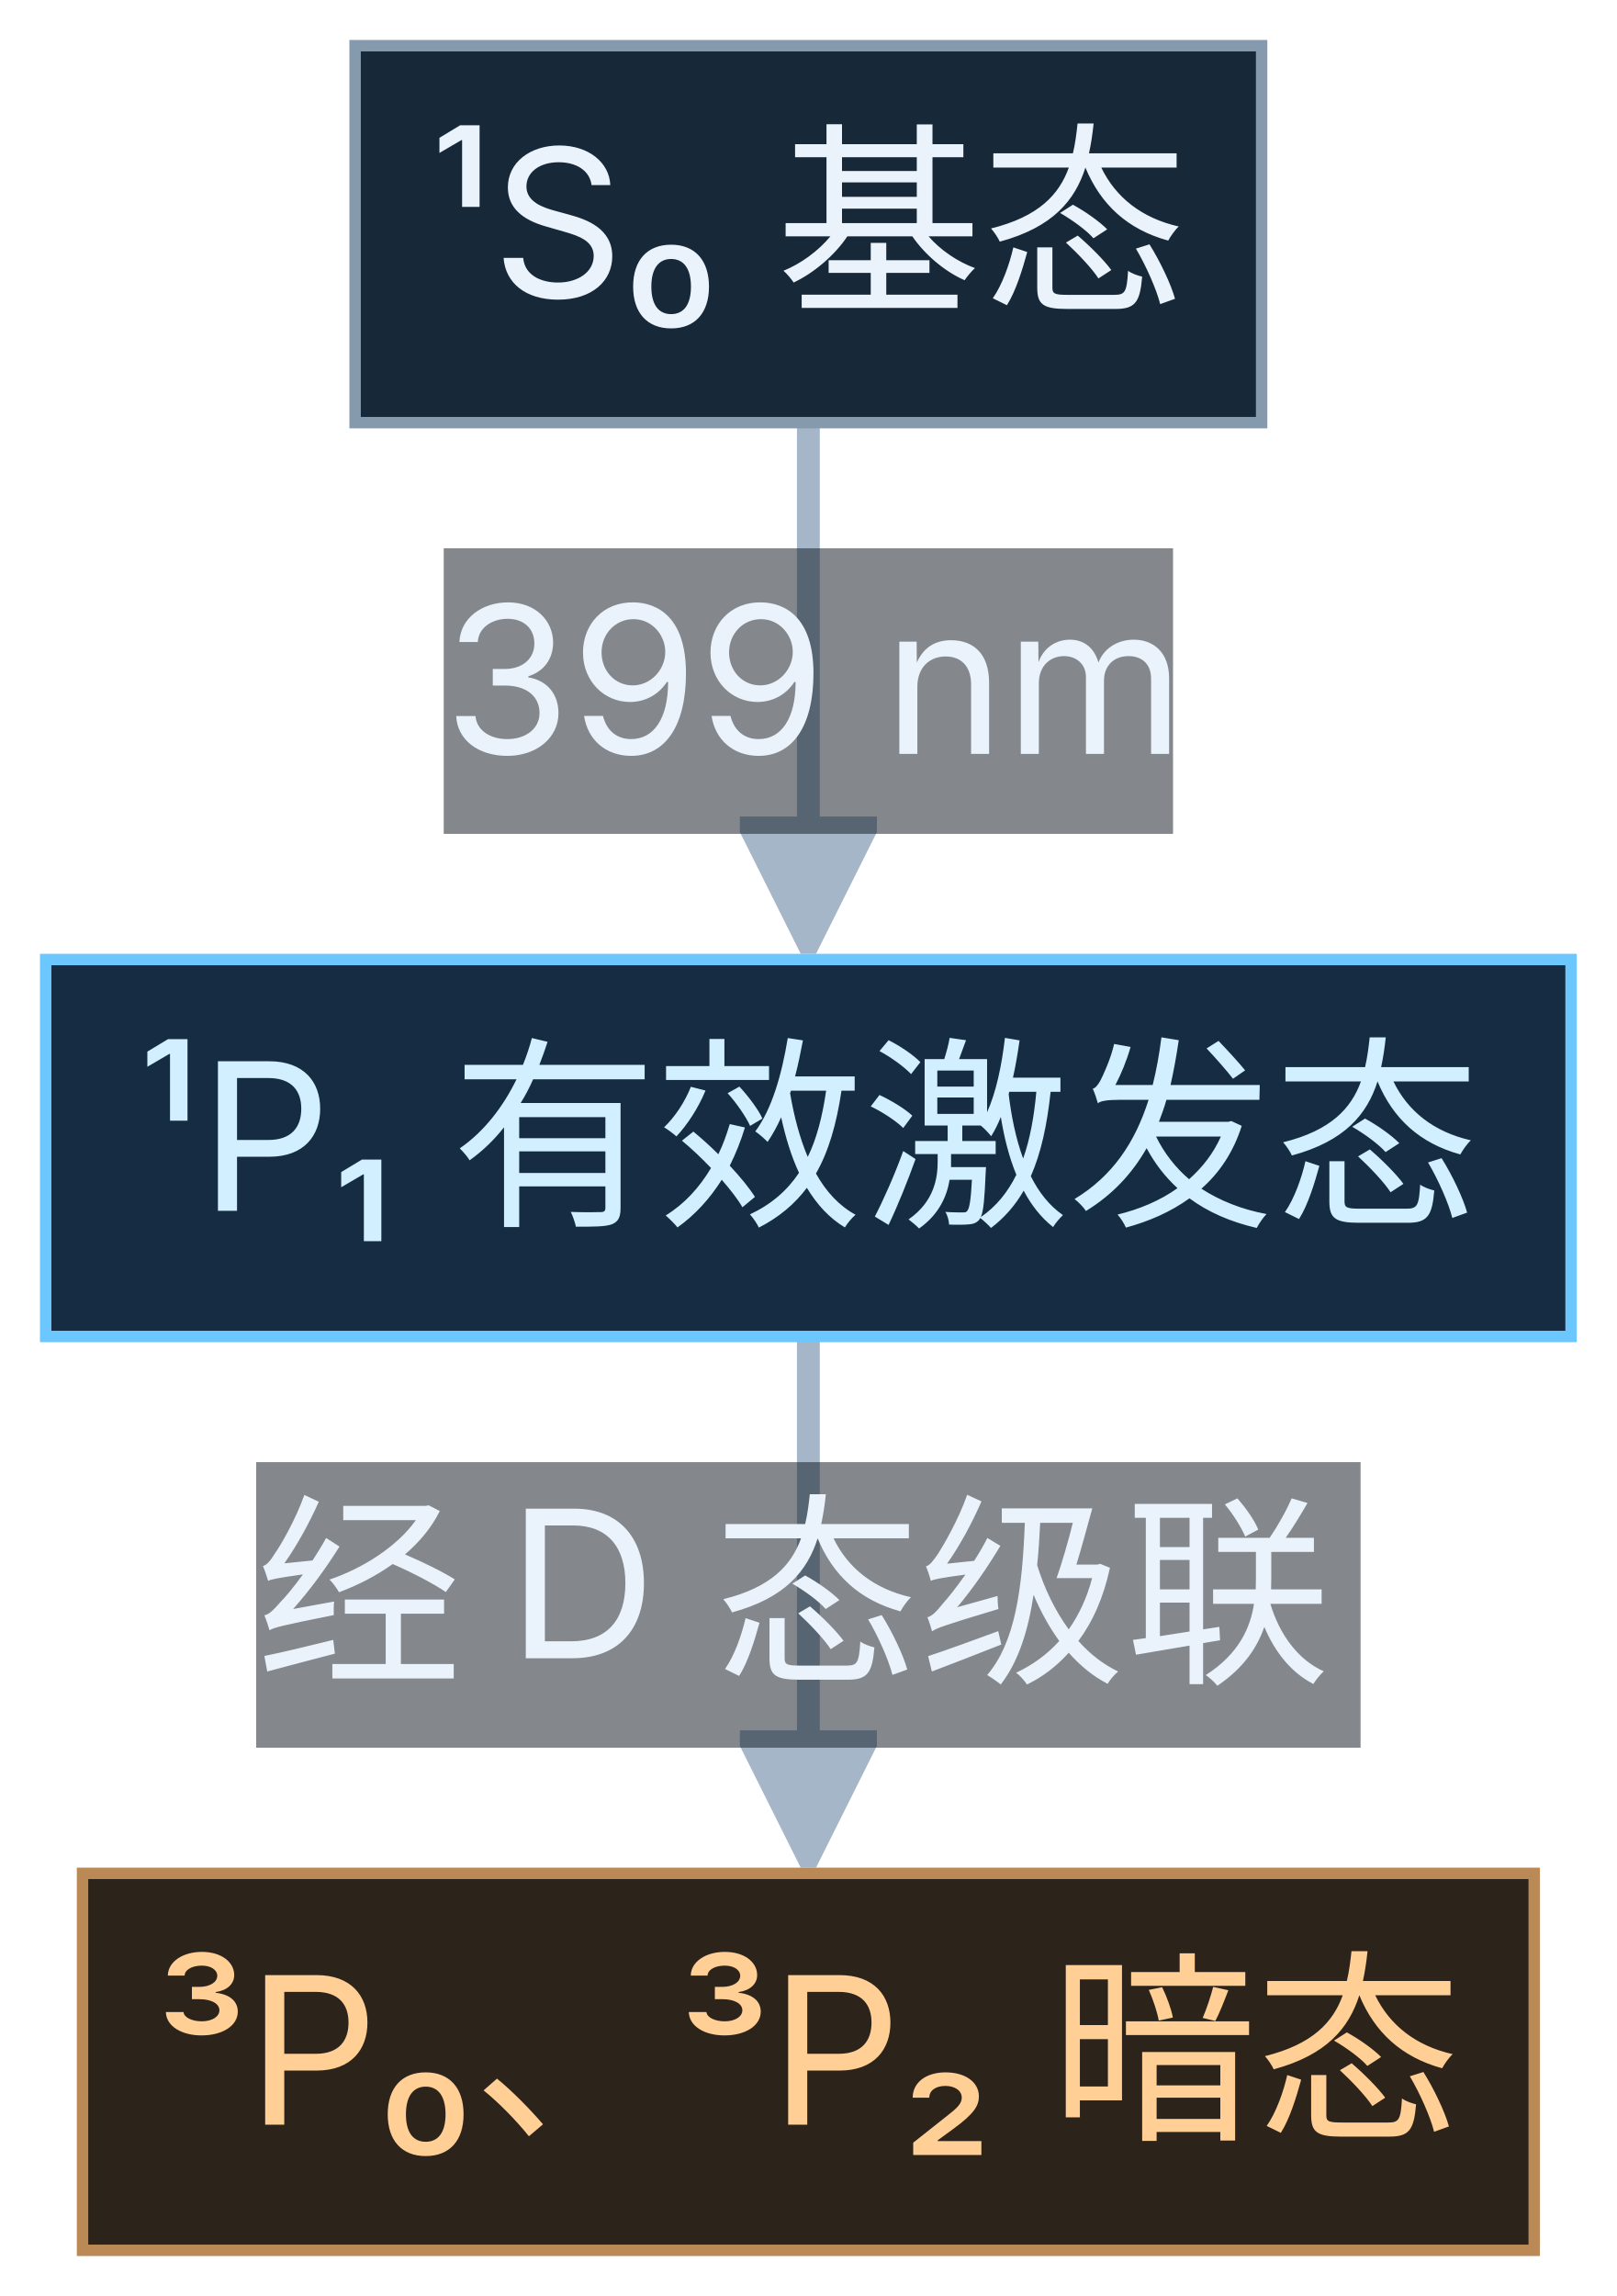
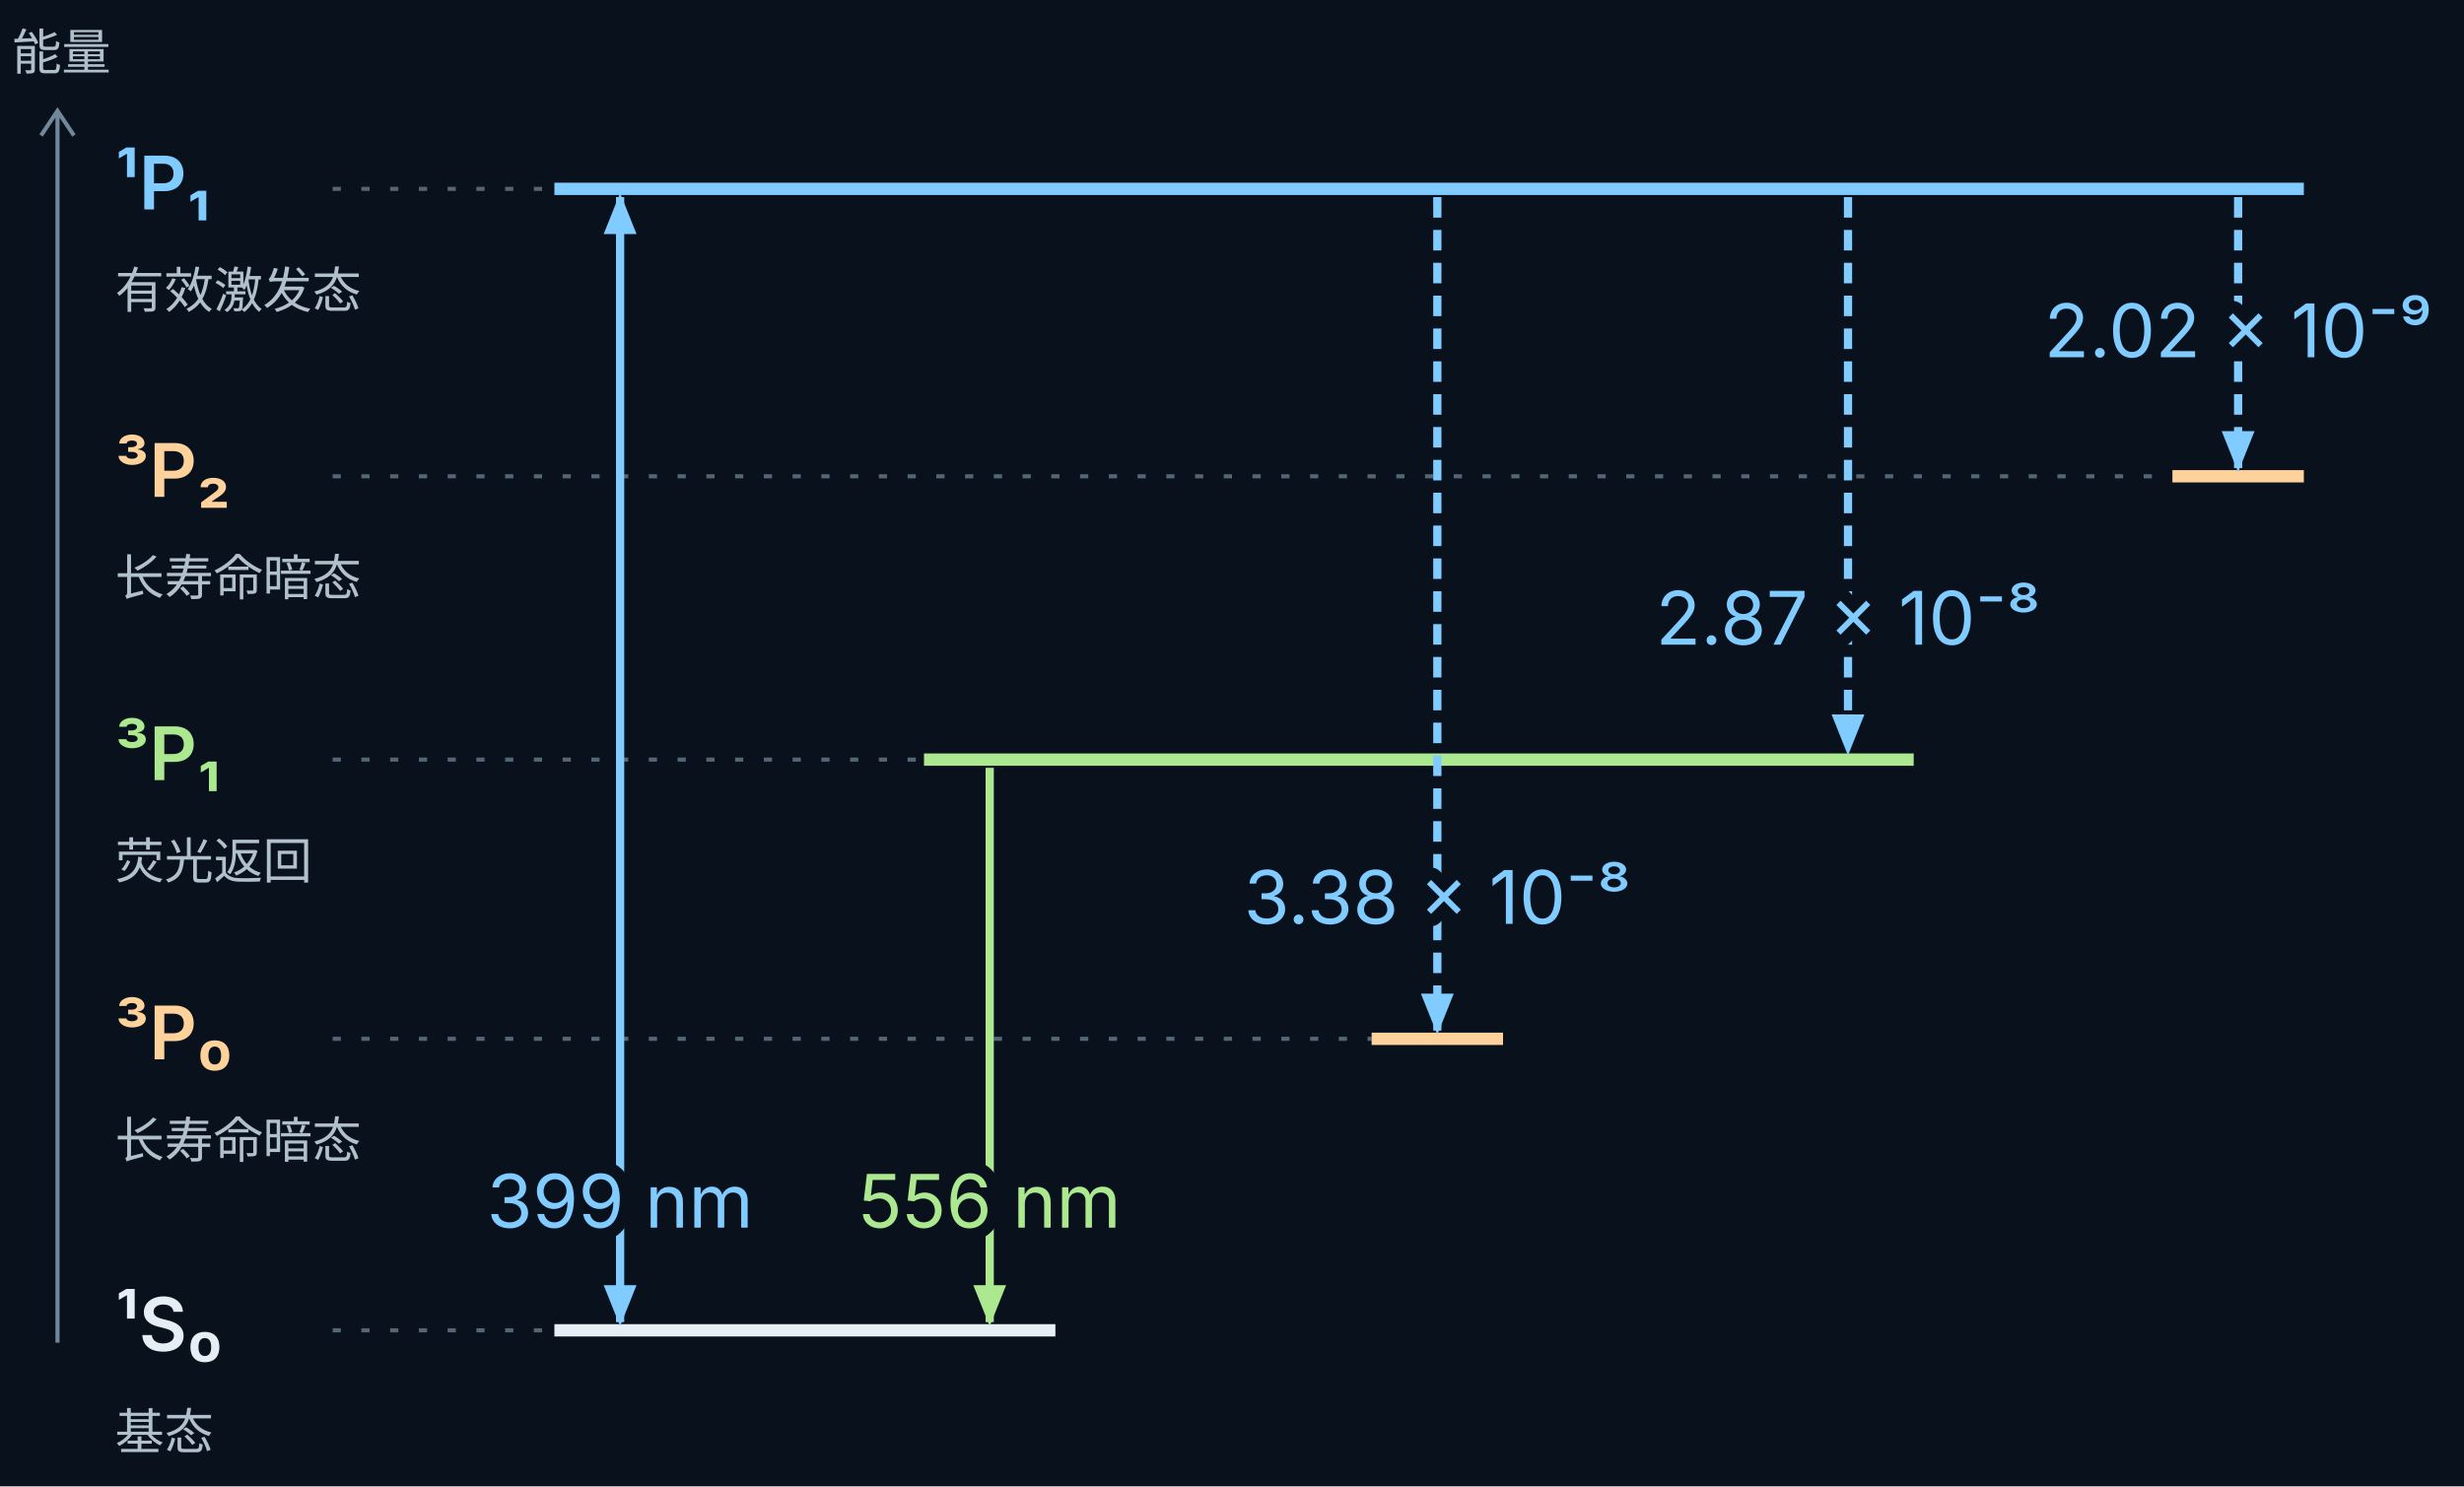
- <svg xmlns="http://www.w3.org/2000/svg" id="blue-lightweight" width="100%" style="max-width: 141.562px;" viewBox="-4 -4 141.562 201" role="graphics-document document" aria-roledescription="flowchart-v2">
-   <style>#blue-lightweight{font-family:Inter,PingFang SC,Microsoft YaHei,system-ui,sans-serif;font-size:18px;fill:#eaf3fb;}#blue-lightweight .error-icon{fill:hsl(29.091, 41.772%, 20.49%);}#blue-lightweight .error-text{fill:rgb(180.924, 203.411, 224.576);stroke:rgb(180.924, 203.411, 224.576);}#blue-lightweight .edge-thickness-normal{stroke-width:2px;}#blue-lightweight .edge-thickness-thick{stroke-width:3.5px;}#blue-lightweight .edge-pattern-solid{stroke-dasharray:0;}#blue-lightweight .edge-pattern-dashed{stroke-dasharray:3;}#blue-lightweight .edge-pattern-dotted{stroke-dasharray:2;}#blue-lightweight .marker{fill:#a5b6c8;stroke:#a5b6c8;}#blue-lightweight .marker.cross{stroke:#a5b6c8;}#blue-lightweight svg{font-family:Inter,PingFang SC,Microsoft YaHei,system-ui,sans-serif;font-size:18px;}#blue-lightweight .label{font-family:Inter,PingFang SC,Microsoft YaHei,system-ui,sans-serif;color:#eaf3fb;}#blue-lightweight .cluster-label text{fill:rgb(180.924, 203.411, 224.576);}#blue-lightweight .cluster-label span,#blue-lightweight p{color:rgb(180.924, 203.411, 224.576);}#blue-lightweight .label text,#blue-lightweight span,#blue-lightweight p{fill:#eaf3fb;color:#eaf3fb;}#blue-lightweight .node rect,#blue-lightweight .node circle,#blue-lightweight .node ellipse,#blue-lightweight .node polygon,#blue-lightweight .node path{fill:#172838;stroke:#859aad;stroke-width:1px;}#blue-lightweight .flowchart-label text{text-anchor:middle;}#blue-lightweight .node .katex path{fill:#000;stroke:#000;stroke-width:1px;}#blue-lightweight .node .label{text-align:center;}#blue-lightweight .node.clickable{cursor:pointer;}#blue-lightweight .arrowheadPath{fill:#f6ede3;}#blue-lightweight .edgePath .path{stroke:#a5b6c8;stroke-width:2.0px;}#blue-lightweight .flowchart-link{stroke:#a5b6c8;fill:none;}#blue-lightweight .edgeLabel{background-color:#09121c;text-align:center;}#blue-lightweight .edgeLabel rect{opacity:0.5;background-color:#09121c;fill:#09121c;}#blue-lightweight .labelBkg{background-color:rgba(9, 18, 28, 0.5);}#blue-lightweight .cluster rect{fill:hsl(29.091, 41.772%, 20.49%);stroke:hsl(29.091, 1.772%, 10.49%);stroke-width:1px;}#blue-lightweight .cluster text{fill:rgb(180.924, 203.411, 224.576);}#blue-lightweight .cluster span,#blue-lightweight p{color:rgb(180.924, 203.411, 224.576);}#blue-lightweight div.mermaidTooltip{position:absolute;text-align:center;max-width:200px;padding:2px;font-family:Inter,PingFang SC,Microsoft YaHei,system-ui,sans-serif;font-size:12px;background:hsl(29.091, 41.772%, 20.49%);border:1px solid hsl(29.091, 1.772%, 10.49%);border-radius:2px;pointer-events:none;z-index:100;}#blue-lightweight .flowchartTitleText{text-anchor:middle;font-size:18px;fill:#eaf3fb;}#blue-lightweight :root{--mermaid-font-family:Inter,PingFang SC,Microsoft YaHei,system-ui,sans-serif;}#blue-lightweight .blue rect{fill:rgb(21, 44, 66)!important;stroke:rgb(108, 199, 255)!important;color:rgb(210, 239, 255)!important;}#blue-lightweight .blue polygon{fill:rgb(21, 44, 66)!important;stroke:rgb(108, 199, 255)!important;color:rgb(210, 239, 255)!important;}#blue-lightweight .blue ellipse{fill:rgb(21, 44, 66)!important;stroke:rgb(108, 199, 255)!important;color:rgb(210, 239, 255)!important;}#blue-lightweight .blue circle{fill:rgb(21, 44, 66)!important;stroke:rgb(108, 199, 255)!important;color:rgb(210, 239, 255)!important;}#blue-lightweight .blue path{fill:rgb(21, 44, 66)!important;stroke:rgb(108, 199, 255)!important;color:rgb(210, 239, 255)!important;}#blue-lightweight .blue tspan{fill:rgb(210, 239, 255)!important;}#blue-lightweight .dark rect{fill:rgb(44, 35, 27)!important;stroke:rgb(186, 137, 86)!important;color:rgb(255, 207, 150)!important;}#blue-lightweight .dark polygon{fill:rgb(44, 35, 27)!important;stroke:rgb(186, 137, 86)!important;color:rgb(255, 207, 150)!important;}#blue-lightweight .dark ellipse{fill:rgb(44, 35, 27)!important;stroke:rgb(186, 137, 86)!important;color:rgb(255, 207, 150)!important;}#blue-lightweight .dark circle{fill:rgb(44, 35, 27)!important;stroke:rgb(186, 137, 86)!important;color:rgb(255, 207, 150)!important;}#blue-lightweight .dark path{fill:rgb(44, 35, 27)!important;stroke:rgb(186, 137, 86)!important;color:rgb(255, 207, 150)!important;}#blue-lightweight .dark tspan{fill:rgb(255, 207, 150)!important;}</style>
+ <svg xmlns="http://www.w3.org/2000/svg" id="blue-lightweight" width="600" viewBox="0 0 600 362" role="img" aria-roledescription="能级图" aria-describedby="chart-desc-blue-lightweight" aria-labelledby="chart-title-blue-lightweight" height="362" font-family="Inter, PingFang SC, Microsoft YaHei, system-ui, sans-serif" font-size="18">
+   <defs>
+     <marker id="blue-lightweight-arrow-blue" viewBox="0 0 10 8" refX="9" refY="4" markerUnits="userSpaceOnUse" markerWidth="10" markerHeight="8" orient="auto-start-reverse">
+       <path d="M0 0L10 4L0 8Z" fill="#80cbff" />
+     </marker>
+     <marker id="blue-lightweight-arrow-green" viewBox="0 0 10 8" refX="9" refY="4" markerUnits="userSpaceOnUse" markerWidth="10" markerHeight="8" orient="auto-start-reverse">
+       <path d="M0 0L10 4L0 8Z" fill="#abe890" />
+     </marker>
+   </defs>
+   <rect width="600" height="362" fill="#09121c" />
  <g>
-     <marker id="blue-lightweight_flowchart-pointEnd" class="marker flowchart" viewBox="0 0 10 10" refX="6" refY="5" markerUnits="userSpaceOnUse" markerWidth="12" markerHeight="12" orient="auto">
-       <path d="M 0 0 L 10 5 L 0 10 z" class="arrowMarkerPath" style="stroke-width: 1; stroke-dasharray: 1, 0;" />
-     </marker>
-     <marker id="blue-lightweight_flowchart-pointStart" class="marker flowchart" viewBox="0 0 10 10" refX="4.5" refY="5" markerUnits="userSpaceOnUse" markerWidth="12" markerHeight="12" orient="auto">
-       <path d="M 0 5 L 10 10 L 10 0 z" class="arrowMarkerPath" style="stroke-width: 1; stroke-dasharray: 1, 0;" />
-     </marker>
-     <marker id="blue-lightweight_flowchart-circleEnd" class="marker flowchart" viewBox="0 0 10 10" refX="11" refY="5" markerUnits="userSpaceOnUse" markerWidth="11" markerHeight="11" orient="auto">
-       <circle cx="5" cy="5" r="5" class="arrowMarkerPath" style="stroke-width: 1; stroke-dasharray: 1, 0;" />
-     </marker>
-     <marker id="blue-lightweight_flowchart-circleStart" class="marker flowchart" viewBox="0 0 10 10" refX="-1" refY="5" markerUnits="userSpaceOnUse" markerWidth="11" markerHeight="11" orient="auto">
-       <circle cx="5" cy="5" r="5" class="arrowMarkerPath" style="stroke-width: 1; stroke-dasharray: 1, 0;" />
-     </marker>
-     <marker id="blue-lightweight_flowchart-crossEnd" class="marker cross flowchart" viewBox="0 0 11 11" refX="12" refY="5.2" markerUnits="userSpaceOnUse" markerWidth="11" markerHeight="11" orient="auto">
-       <path d="M 1,1 l 9,9 M 10,1 l -9,9" class="arrowMarkerPath" style="stroke-width: 2; stroke-dasharray: 1, 0;" />
-     </marker>
-     <marker id="blue-lightweight_flowchart-crossStart" class="marker cross flowchart" viewBox="0 0 11 11" refX="-1" refY="5.2" markerUnits="userSpaceOnUse" markerWidth="11" markerHeight="11" orient="auto">
-       <path d="M 1,1 l 9,9 M 10,1 l -9,9" class="arrowMarkerPath" style="stroke-width: 2; stroke-dasharray: 1, 0;" />
-     </marker>
-     <g class="root">
-       <g class="clusters" />
-       <g class="edgePaths">
-         <path d="M66.781,33L66.781,56.5L66.781,74.7" id="L-G-B-0" class="edge-thickness-normal edge-pattern-solid flowchart-link LS-G LE-B" style="fill:none;" marker-end="url(#blue-lightweight_flowchart-pointEnd)" />
-         <path d="M66.781,113L66.781,136.5L66.781,154.7" id="L-B-D-0" class="edge-thickness-normal edge-pattern-solid flowchart-link LS-B LE-D" style="fill:none;" marker-end="url(#blue-lightweight_flowchart-pointEnd)" />
-       </g>
-       <g class="edgeLabels">
-         <g class="edgeLabel" transform="translate(66.78125, 56.5)">
-           <g class="label" transform="translate(-31.92969, -12.5)">
-             <rect rx="0" ry="0" width="63.859" height="25" />
-             <text style="">
-               <tspan xml:space="preserve" dy="1em" x="0" class="row">399 nm</tspan>
-             </text>
-           </g>
-         </g>
-         <g class="edgeLabel" transform="translate(66.78125, 136.5)">
-           <g class="label" transform="translate(-48.35156, -12.5)">
-             <rect rx="0" ry="0" width="96.703" height="25" />
-             <text style="">
-               <tspan xml:space="preserve" dy="1em" x="0" class="row">经 D 态级联</tspan>
-             </text>
-           </g>
-         </g>
-       </g>
-       <g class="nodes">
-         <g class="node default default flowchart-label" id="flowchart-G-0" data-node="true" data-id="G" transform="translate(66.78125, 16.5)">
-           <rect class="basic label-container" style="" rx="0" ry="0" x="-39.688" y="-16.5" width="79.375" height="33" />
-           <g class="label" style="" transform="translate(0, -12.5)">
-             <rect />
-             <text style="">
-               <tspan xml:space="preserve" dy="1em" x="0" class="row">¹S₀ 基态</tspan>
-             </text>
-           </g>
-         </g>
-         <g class="node default blue flowchart-label" id="flowchart-B-1" data-node="true" data-id="B" transform="translate(66.78125, 96.5)">
-           <rect class="basic label-container" style="" rx="0" ry="0" x="-66.781" y="-16.5" width="133.562" height="33" />
-           <g class="label" style="" transform="translate(0, -12.5)">
-             <rect />
-             <text style="">
-               <tspan xml:space="preserve" dy="1em" x="0" class="row">¹P₁ 有效激发态</tspan>
-             </text>
-           </g>
-         </g>
-         <g class="node default dark flowchart-label" id="flowchart-D-3" data-node="true" data-id="D" transform="translate(66.78125, 176.5)">
-           <rect class="basic label-container" style="" rx="0" ry="0" x="-63.555" y="-16.5" width="127.109" height="33" />
-           <g class="label" style="" transform="translate(0, -12.5)">
-             <rect />
-             <text style="">
-               <tspan xml:space="preserve" dy="1em" x="0" class="row">³P₀、³P₂ 暗态</tspan>
-             </text>
-           </g>
-         </g>
-       </g>
+     <text x="3" y="17" fill="#afc0cc" font-size="12">能量</text>
+     <path d="M14 327V27m-4 6 4-6 4 6" stroke="#71879a" fill="none" />
+     <g class="level" id="blue-lightweight-G" data-node="true" data-id="G">
+       <text class="term" x="28" y="329" fill="#e5eef5" font-weight="600">¹S₀</text>
+       <text x="28" y="353" font-size="12" fill="#b1c0cd">基态</text>
+       <line x1="81" x2="135" y1="324" y2="324" stroke="#546575" stroke-dasharray="2 5" />
+       <line class="level-line" x1="135" x2="257" y1="324" y2="324" stroke="#e5eef5" stroke-width="3" />
+     </g>
+     <g class="level" id="blue-lightweight-B" data-node="true" data-id="B">
+       <text class="term" x="28" y="51" fill="#80cbff" font-weight="600">¹P₁</text>
+       <text x="28" y="75" font-size="12" fill="#b1c0cd">有效激发态</text>
+       <line x1="81" x2="135" y1="46" y2="46" stroke="#546575" stroke-dasharray="2 5" />
+       <line class="level-line" x1="135" x2="561" y1="46" y2="46" stroke="#80cbff" stroke-width="3" />
+     </g>
+     <g class="level" id="blue-lightweight-V" data-node="true" data-id="V">
+       <text class="term" x="28" y="190" fill="#abe890" font-weight="600">³P₁</text>
+       <text x="28" y="214" font-size="12" fill="#b1c0cd">荧光返回</text>
+       <line x1="81" x2="225" y1="185" y2="185" stroke="#546575" stroke-dasharray="2 5" />
+       <line class="level-line" x1="225" x2="466" y1="185" y2="185" stroke="#abe890" stroke-width="3" />
+     </g>
+     <g class="level" id="blue-lightweight-P0" data-node="true" data-id="P0">
+       <text class="term" x="28" y="258" fill="#ffd19b" font-weight="600">³P₀</text>
+       <text x="28" y="282" font-size="12" fill="#b1c0cd">长寿命暗态</text>
+       <line x1="81" x2="334" y1="253" y2="253" stroke="#546575" stroke-dasharray="2 5" />
+       <line class="level-line" x1="334" x2="366" y1="253" y2="253" stroke="#ffd19b" stroke-width="3" />
+     </g>
+     <g class="level" id="blue-lightweight-P2" data-node="true" data-id="P2">
+       <text class="term" x="28" y="121" fill="#ffd19b" font-weight="600">³P₂</text>
+       <text x="28" y="145" font-size="12" fill="#b1c0cd">长寿命暗态</text>
+       <line x1="81" x2="529" y1="116" y2="116" stroke="#546575" stroke-dasharray="2 5" />
+       <line class="level-line" x1="529" x2="561" y1="116" y2="116" stroke="#ffd19b" stroke-width="3" />
+     </g>
+   </g>
+   <g>
+     <g class="transition" data-from="G" data-to="B">
+       <path d="M151 322V48" id="L-G-B-0" class="transition-line" marker-start="url(#blue-lightweight-arrow-blue)" marker-end="url(#blue-lightweight-arrow-blue)" stroke="#80cbff" stroke-width="2" fill="none" />
+       <text x="151" y="299" text-anchor="middle" fill="#80cbff" paint-order="stroke" stroke="#09121c" stroke-width="6" stroke-linejoin="round">399 nm</text>
+     </g>
+     <g class="transition" data-from="V" data-to="G">
+       <path d="M241 187V322" id="L-V-G-0" class="transition-line" marker-end="url(#blue-lightweight-arrow-green)" stroke="#abe890" stroke-width="2" fill="none" />
+       <text x="241" y="299" text-anchor="middle" fill="#abe890" paint-order="stroke" stroke="#09121c" stroke-width="6" stroke-linejoin="round">556 nm</text>
+     </g>
+     <g class="transition" data-from="B" data-to="P0">
+       <path d="M350 48V251" id="L-B-P0-0" class="transition-line" marker-end="url(#blue-lightweight-arrow-blue)" stroke="#80cbff" stroke-width="2" fill="none" stroke-dasharray="5 3" />
+       <text x="350" y="225" text-anchor="middle" fill="#80cbff" paint-order="stroke" stroke="#09121c" stroke-width="6" stroke-linejoin="round">3.38 × 10⁻⁸</text>
+     </g>
+     <g class="transition" data-from="B" data-to="V">
+       <path d="M450 48V183" id="L-B-V-0" class="transition-line" marker-end="url(#blue-lightweight-arrow-blue)" stroke="#80cbff" stroke-width="2" fill="none" stroke-dasharray="5 3" />
+       <text x="450" y="157" text-anchor="middle" fill="#80cbff" paint-order="stroke" stroke="#09121c" stroke-width="6" stroke-linejoin="round">2.87 × 10⁻⁸</text>
+     </g>
+     <g class="transition" data-from="B" data-to="P2">
+       <path d="M545 48V114" id="L-B-P2-0" class="transition-line" marker-end="url(#blue-lightweight-arrow-blue)" stroke="#80cbff" stroke-width="2" fill="none" stroke-dasharray="5 3" />
+       <text x="545" y="87" text-anchor="middle" fill="#80cbff" paint-order="stroke" stroke="#09121c" stroke-width="6" stroke-linejoin="round">2.02 × 10⁻⁹</text>
    </g>
  </g>
</svg>
